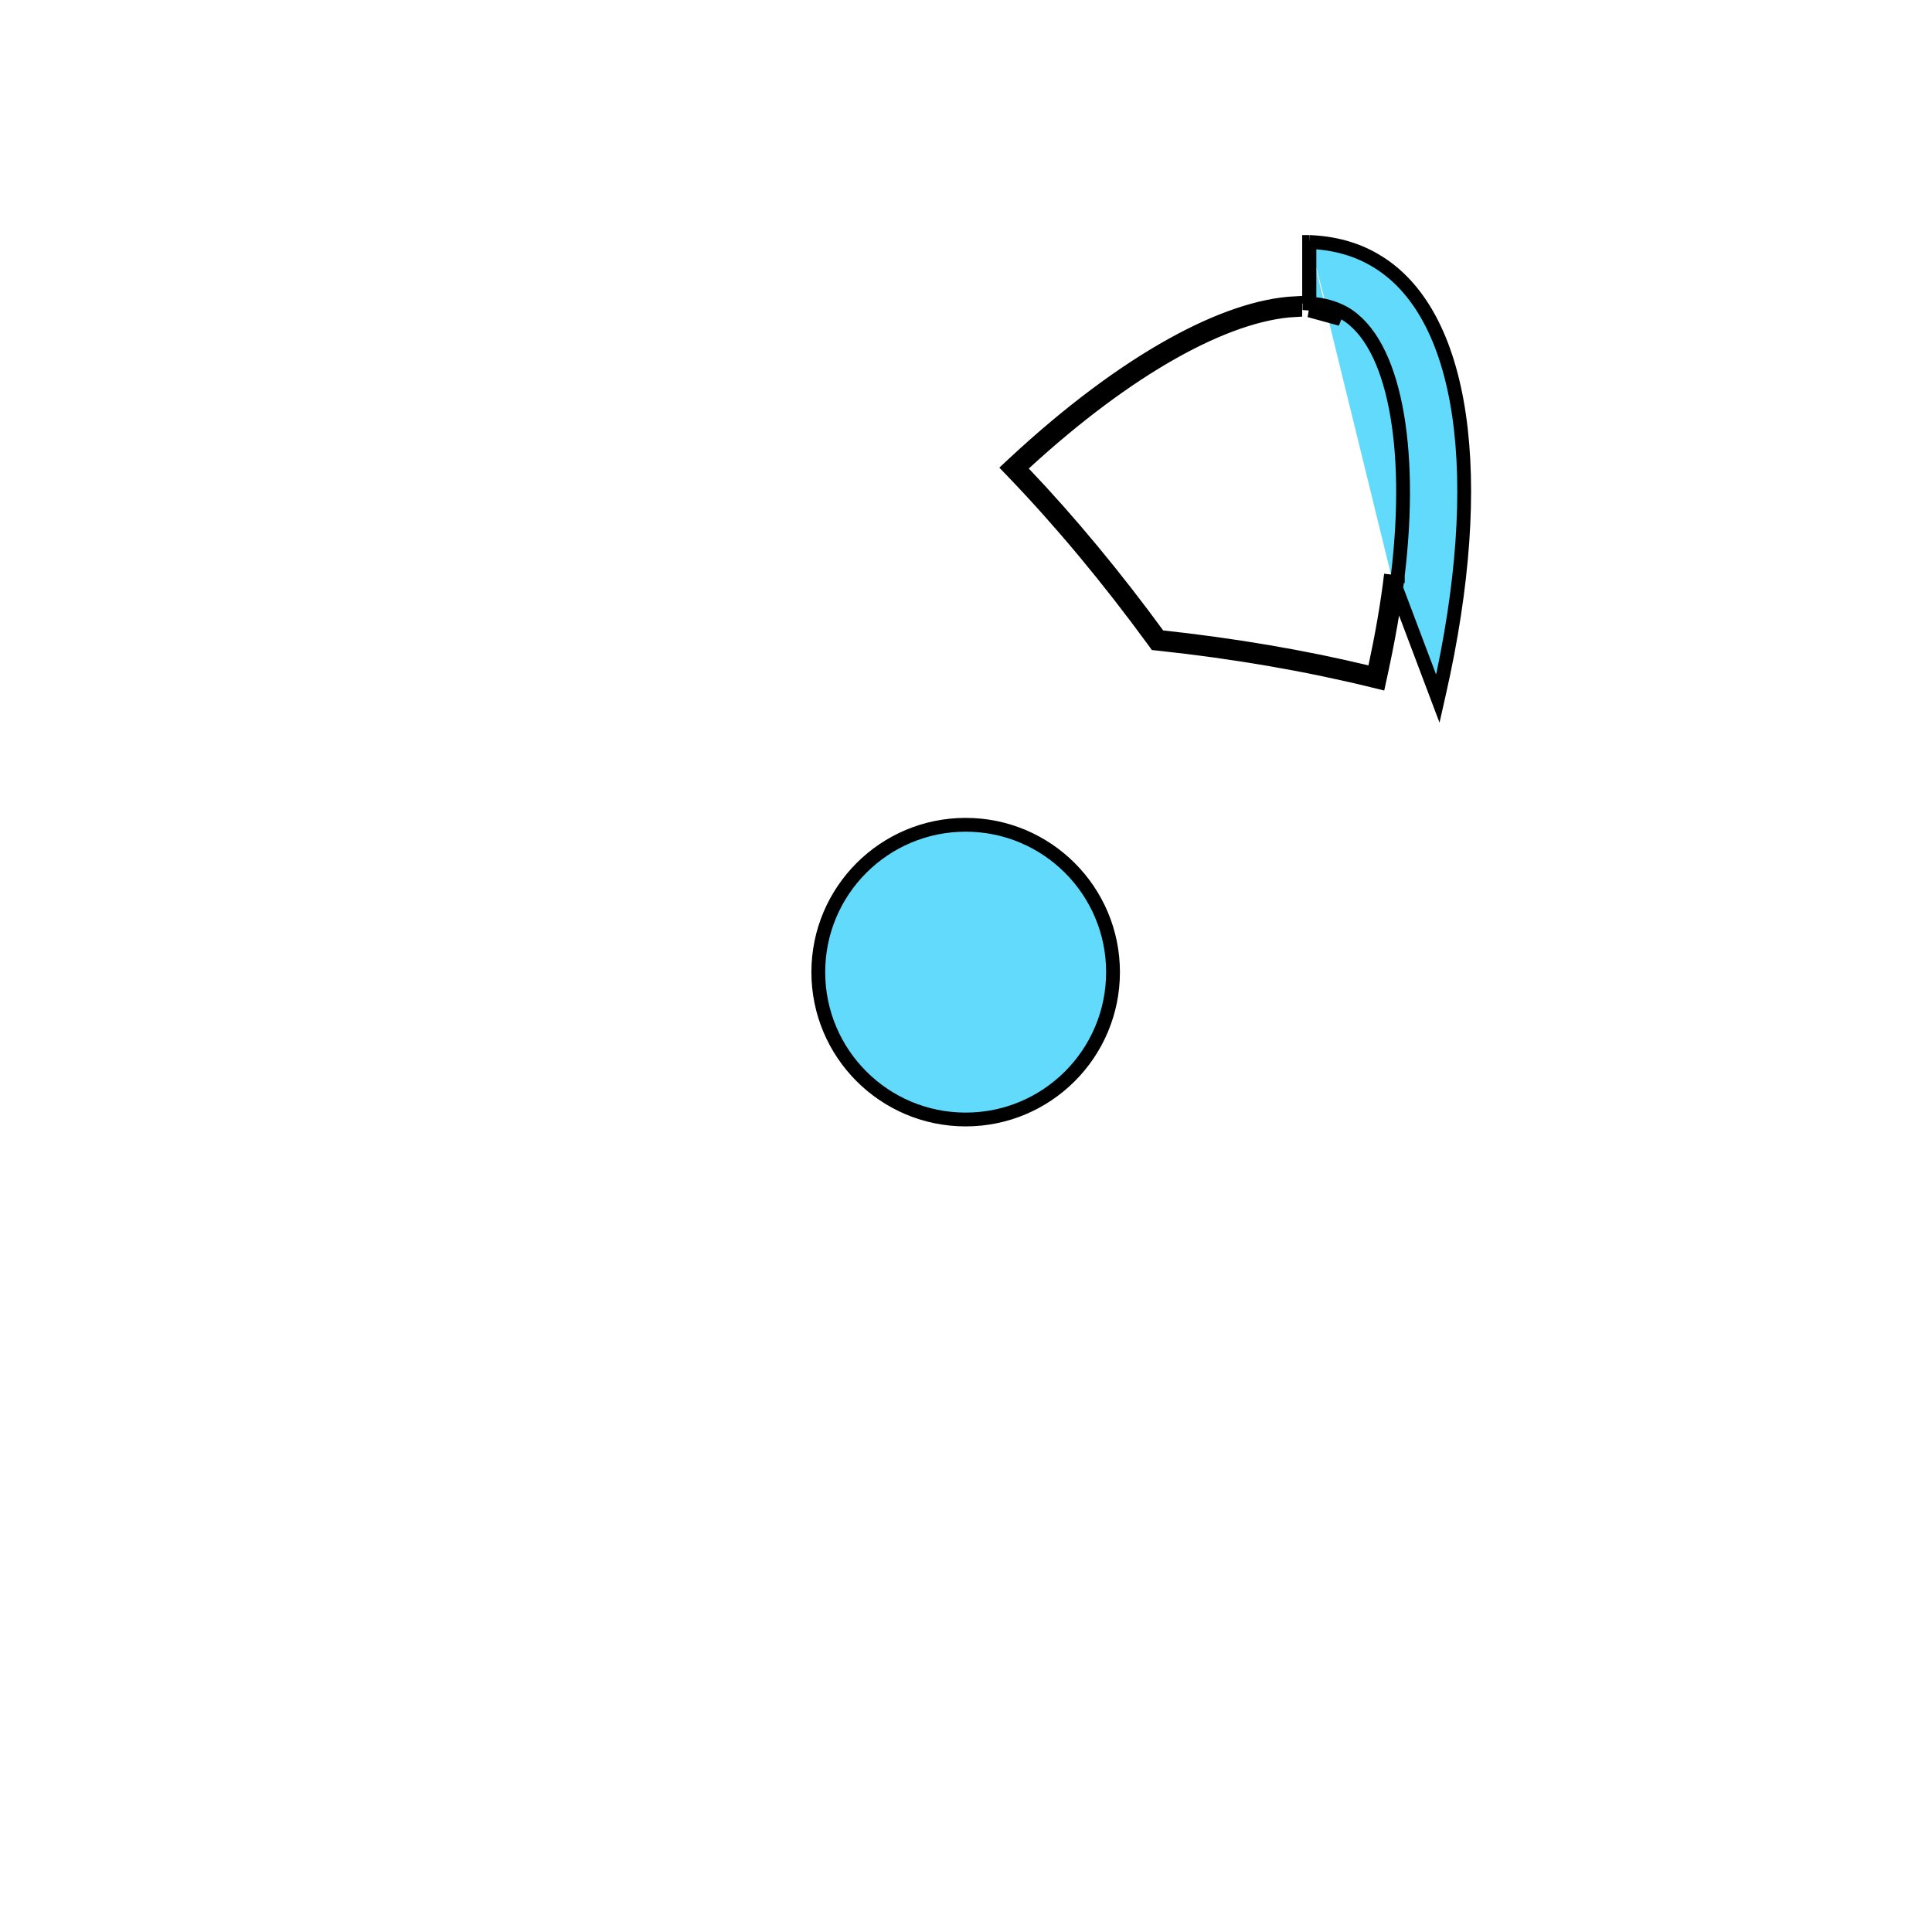
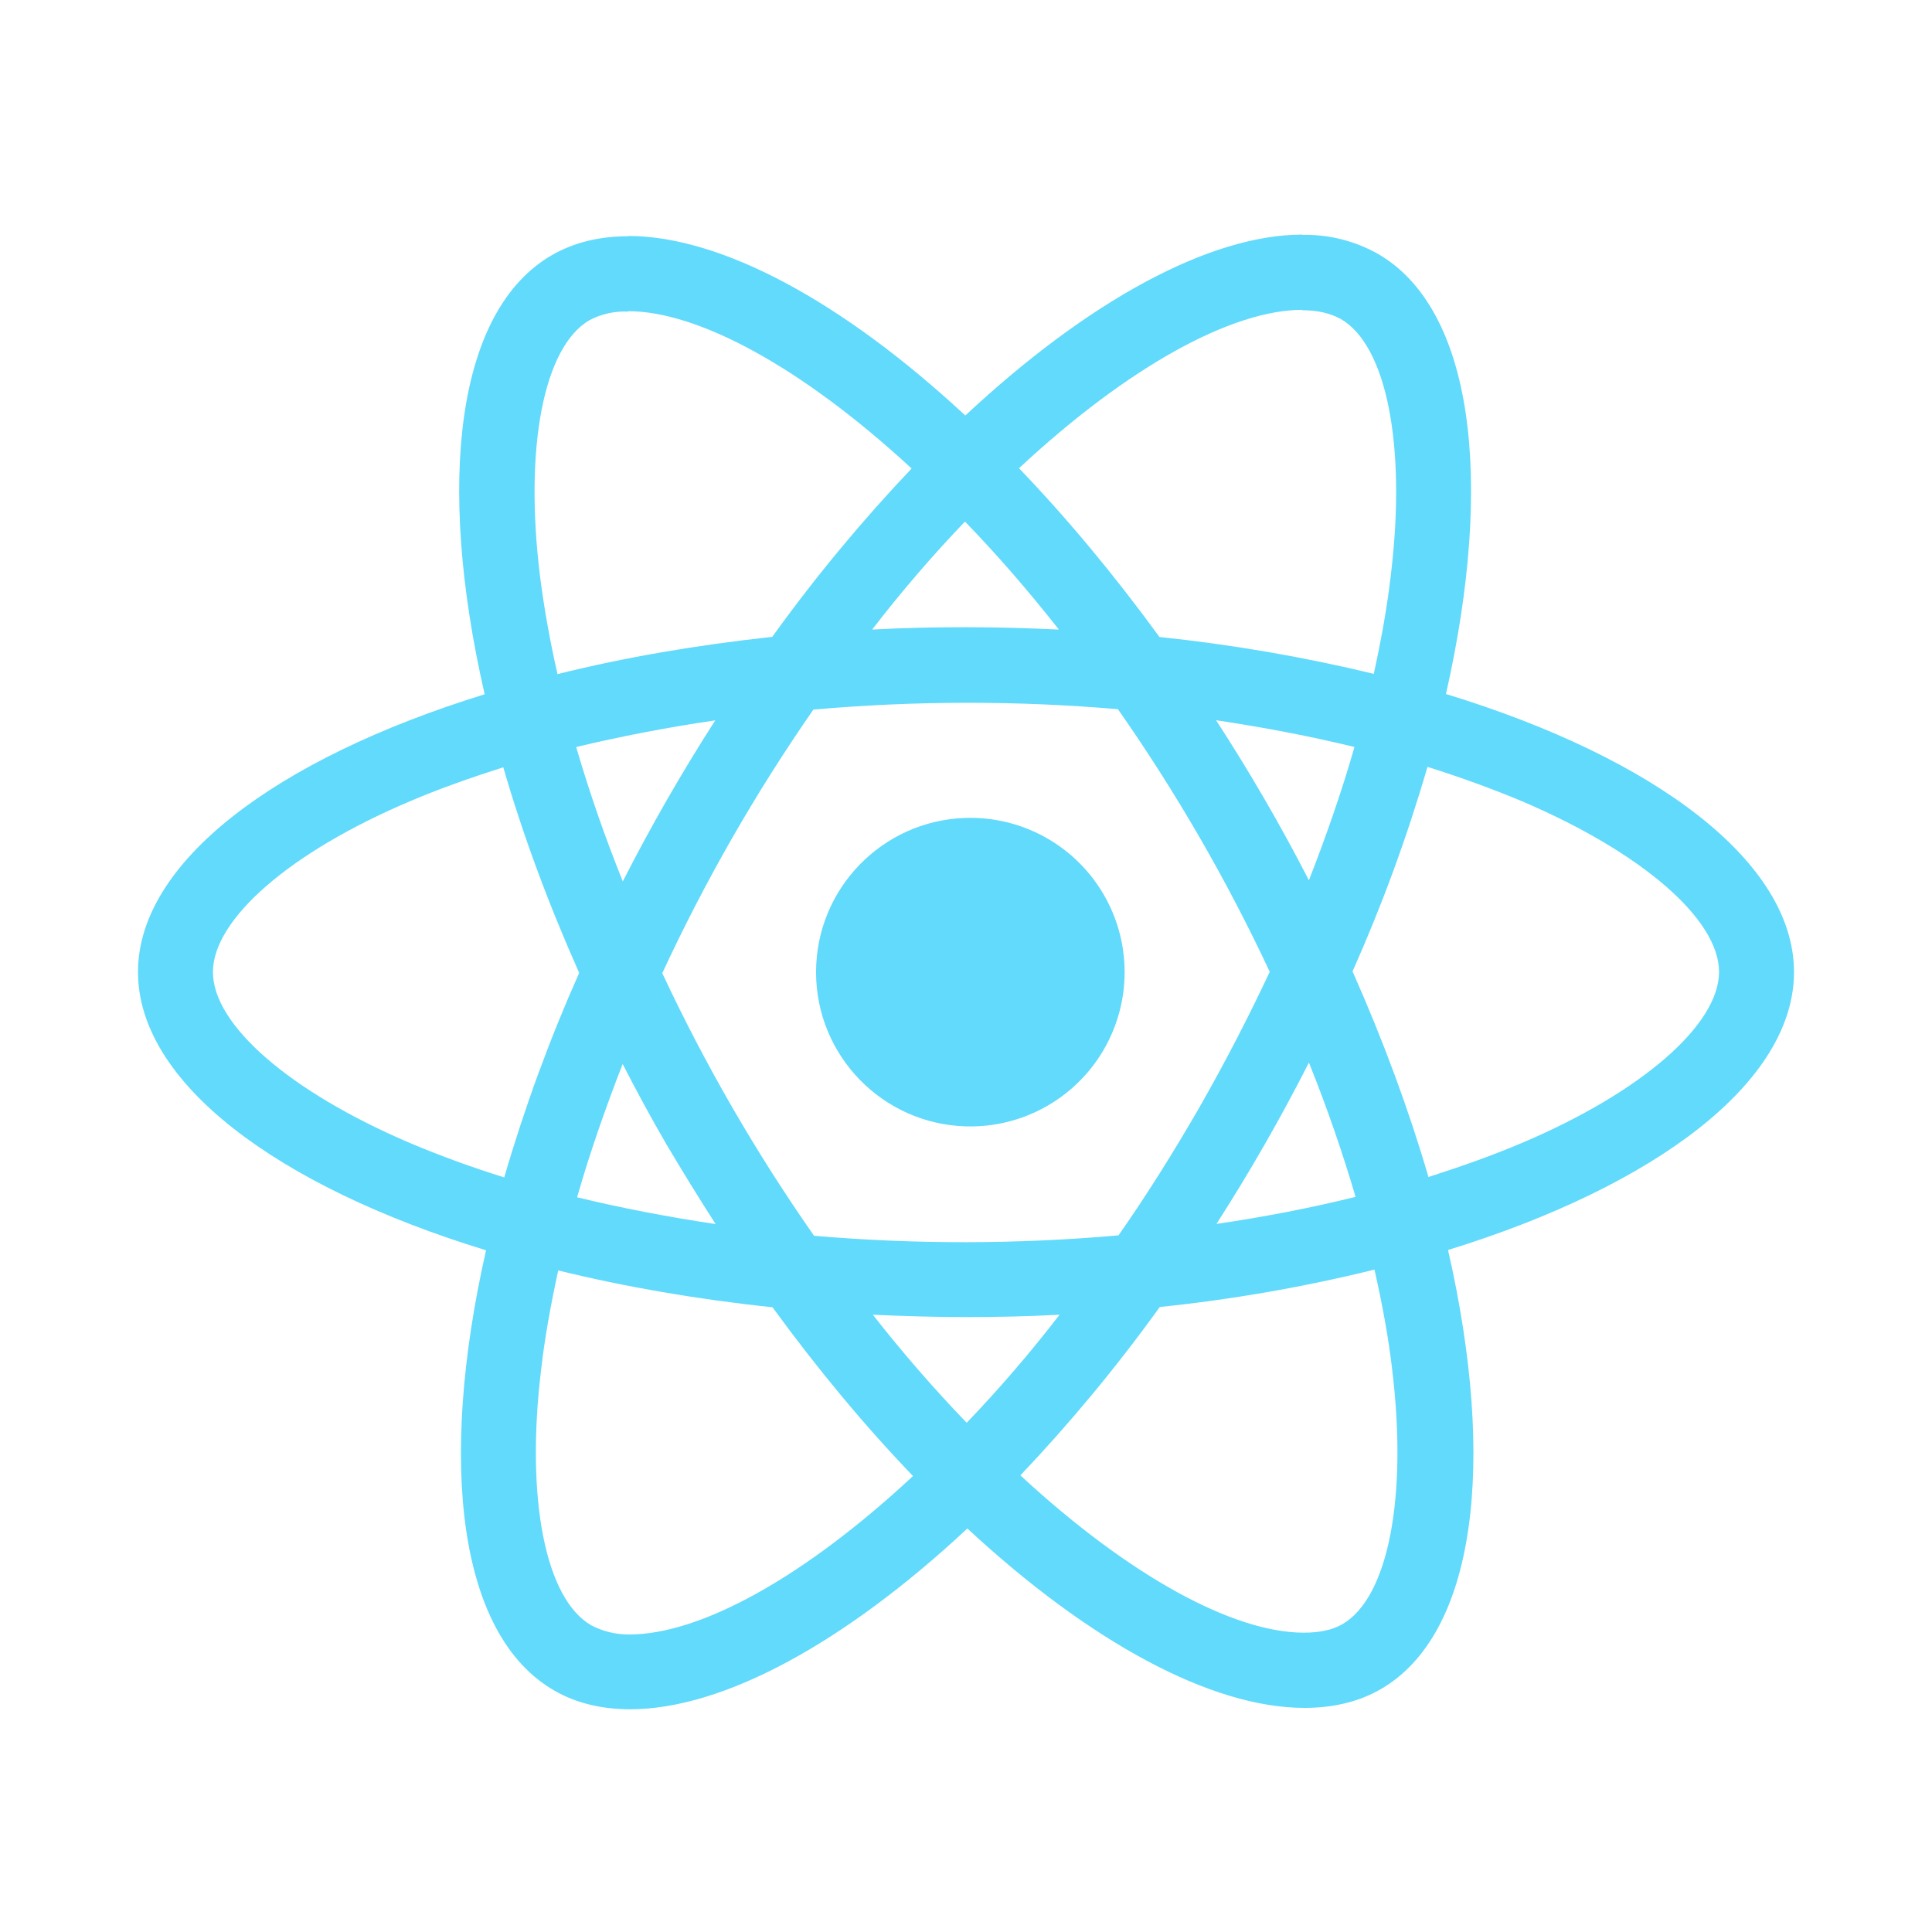
- <svg xmlns="http://www.w3.org/2000/svg" width="140" height="140" viewBox="0 0 140 140" fill="none">
-   <path d="M94.886 17.535C96.636 17.605 98.224 18.028 99.589 18.826L99.592 18.828C102.85 20.699 104.921 24.603 105.724 30.067C106.526 35.52 106.047 42.438 104.294 50.179L104.192 50.632L100.795 41.631M94.886 17.535V21.995C95.849 22.055 96.673 22.283 97.391 22.677L97.399 22.681L97.399 22.681C99.259 23.748 100.49 26.231 101.133 29.488C101.782 32.776 101.858 36.983 101.291 41.69M94.886 17.535C94.878 17.535 94.87 17.534 94.862 17.534V21.993M101.291 41.69C101.291 41.69 101.291 41.691 101.291 41.691L100.795 41.631M101.291 41.69C101.292 41.69 101.292 41.689 101.292 41.689L100.795 41.631M101.291 41.69C101.02 44.01 100.576 46.448 100.036 48.929L99.927 49.43L99.429 49.308C94.658 48.14 89.446 47.238 83.963 46.653L83.742 46.63L83.612 46.451C80.321 41.942 76.911 37.85 73.479 34.272L73.128 33.906L73.5 33.56C77.509 29.834 81.406 26.939 84.953 24.974C88.263 23.14 91.303 22.095 93.862 21.968V22.468C88.873 22.729 81.774 26.638 74.207 33.587C74.205 33.585 74.203 33.582 74.201 33.58L73.84 33.926C73.84 33.926 73.84 33.926 73.84 33.926C73.84 33.926 73.84 33.926 73.84 33.926L74.181 34.292C74.182 34.291 74.184 34.289 74.185 34.288C77.517 37.797 80.824 41.782 84.016 46.156C89.334 46.723 94.4 47.588 99.061 48.705C99.061 48.708 99.06 48.712 99.059 48.716L99.547 48.822L99.666 48.337C99.662 48.336 99.657 48.334 99.653 48.333C100.143 46.032 100.544 43.778 100.795 41.631M94.886 22.496C95.774 22.555 96.514 22.766 97.15 23.115L94.886 22.496Z" fill="#61DAFB" stroke="black" />
-   <path d="M80.654 70.445C80.654 76.342 75.873 81.123 69.975 81.123C64.078 81.123 59.297 76.342 59.297 70.445C59.297 64.547 64.078 59.767 69.975 59.767C75.873 59.767 80.654 64.547 80.654 70.445Z" fill="#61DAFB" stroke="black" />
+ <svg xmlns="http://www.w3.org/2000/svg" fill="none" viewBox="0 0 140 140">
+   <path fill="#61DAFB" d="M130 70.44c0-7.94-9.95-15.48-25.22-20.15 3.52-15.56 1.96-27.93-4.94-31.9a10.72 10.72 0 0 0-5.48-1.37v5.46c1.13 0 2.03.22 2.79.63 3.33 1.91 4.77 9.18 3.64 18.52-.26 2.3-.7 4.72-1.24 7.2a118.54 118.54 0 0 0-15.53-2.67c-3.3-4.53-6.73-8.64-10.18-12.23 7.97-7.42 15.46-11.48 20.55-11.48V17c-6.73 0-15.54 4.8-24.44 13.11-8.9-8.27-17.7-13.01-24.43-13.01v5.45c5.06 0 12.57 4.04 20.54 11.4-3.42 3.6-6.85 7.68-10.1 12.2-5.53.6-10.76 1.5-15.56 2.7a73.78 73.78 0 0 1-1.27-7.1c-1.15-9.34.27-16.6 3.57-18.54a5.44 5.44 0 0 1 2.82-.63v-5.46c-2.06 0-3.92.44-5.53 1.37-6.88 3.96-8.42 16.32-4.87 31.82C19.91 55.01 10 62.52 10 70.44c0 7.95 9.96 15.49 25.22 20.16-3.52 15.56-1.96 27.93 4.94 31.9 1.59.92 3.45 1.36 5.5 1.36 6.73 0 15.53-4.79 24.44-13.1 8.9 8.26 17.7 13 24.43 13 2.06 0 3.92-.43 5.53-1.36 6.87-3.97 8.41-16.32 4.87-31.82C120.09 85.9 130 78.37 130 70.44ZM98.15 54.13c-.9 3.16-2.03 6.4-3.3 9.66a132.45 132.45 0 0 0-6.73-11.6c3.48.52 6.83 1.16 10.03 1.94Zm-11.2 26.05c-1.9 3.3-3.86 6.43-5.9 9.34a127.26 127.26 0 0 1-22.06.03 127.4 127.4 0 0 1-11-19.03 127.57 127.57 0 0 1 10.95-19.1 127.26 127.26 0 0 1 22.07-.03 127.4 127.4 0 0 1 11 19.03 136.98 136.98 0 0 1-5.06 9.76Zm7.9-3.18c1.32 3.28 2.45 6.56 3.38 9.73-3.2.79-6.58 1.45-10.08 1.96A135.07 135.07 0 0 0 94.85 77Zm-24.8 26.1a100.83 100.83 0 0 1-6.8-7.83c2.2.1 4.45.17 6.73.17 2.3 0 4.57-.05 6.8-.17a95.46 95.46 0 0 1-6.73 7.83Zm-18.2-14.4c-3.47-.52-6.82-1.16-10.03-1.94.9-3.16 2.03-6.4 3.3-9.66 1 1.95 2.06 3.91 3.2 5.87 1.16 1.95 2.33 3.86 3.53 5.72Zm18.08-50.9c2.27 2.34 4.55 4.96 6.8 7.82-2.2-.1-4.46-.17-6.73-.17-2.3 0-4.57.05-6.8.17a95.47 95.47 0 0 1 6.73-7.83Zm-18.1 14.4a135.23 135.23 0 0 0-6.7 11.67 104.85 104.85 0 0 1-3.38-9.74c3.2-.76 6.58-1.42 10.08-1.93ZM29.69 82.82c-8.66-3.7-14.26-8.53-14.26-12.38 0-3.84 5.6-8.7 14.26-12.37 2.1-.9 4.4-1.71 6.78-2.47 1.39 4.8 3.22 9.78 5.5 14.9a115.83 115.83 0 0 0-5.43 14.82 74.26 74.26 0 0 1-6.85-2.5Zm13.16 34.96c-3.33-1.91-4.77-9.18-3.64-18.52.26-2.3.7-4.72 1.24-7.2 4.8 1.18 10.03 2.09 15.53 2.67 3.3 4.53 6.73 8.64 10.18 12.23-7.97 7.42-15.46 11.48-20.55 11.48a5.84 5.84 0 0 1-2.76-.66Zm58.02-18.64c1.15 9.34-.27 16.6-3.57 18.54-.74.44-1.7.63-2.82.63-5.06 0-12.57-4.03-20.54-11.4 3.42-3.6 6.85-7.68 10.1-12.2A114.2 114.2 0 0 0 99.6 92c.56 2.48 1 4.85 1.27 7.13Zm9.41-16.32c-2.1.9-4.4 1.71-6.77 2.47-1.4-4.8-3.23-9.78-5.5-14.9a115.83 115.83 0 0 0 5.43-14.82c2.42.76 4.72 1.6 6.87 2.5 8.66 3.7 14.26 8.53 14.26 12.37-.02 3.84-5.63 8.71-14.28 12.38Z" />
+   <path fill="#61DAFB" d="M69.98 81.62a11.18 11.18 0 1 0 0-22.35 11.18 11.18 0 0 0 0 22.35Z" />
</svg>
